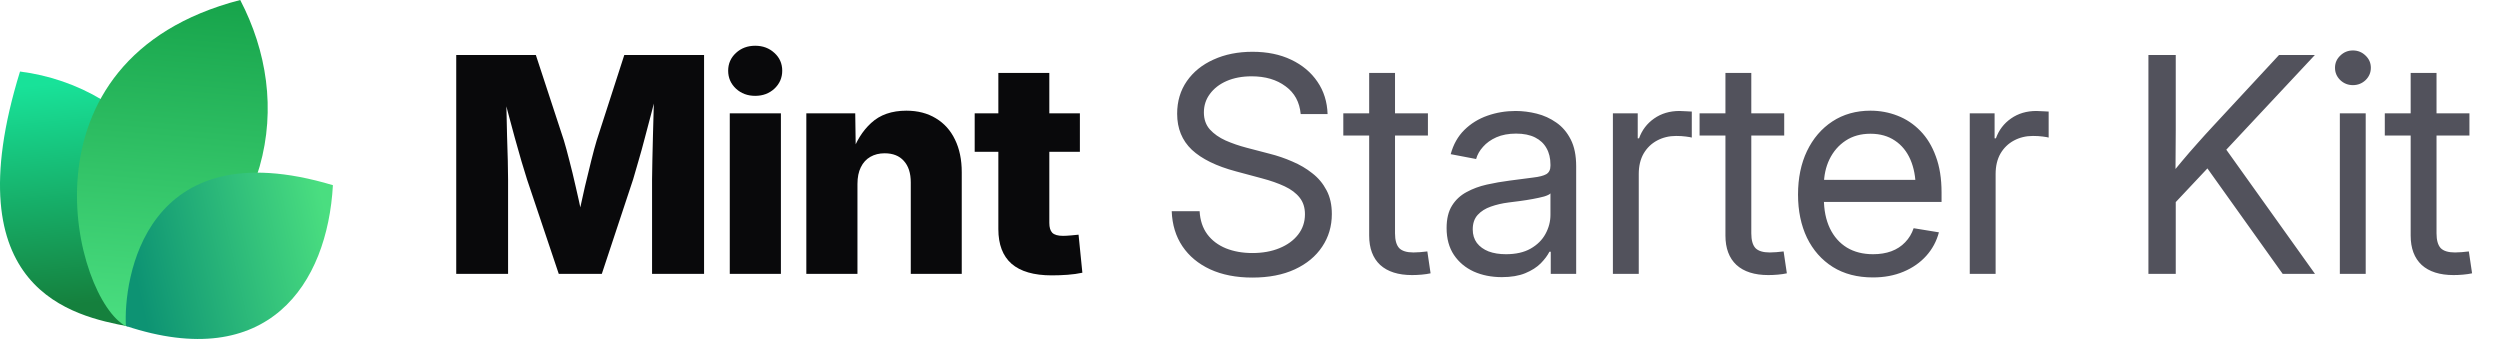
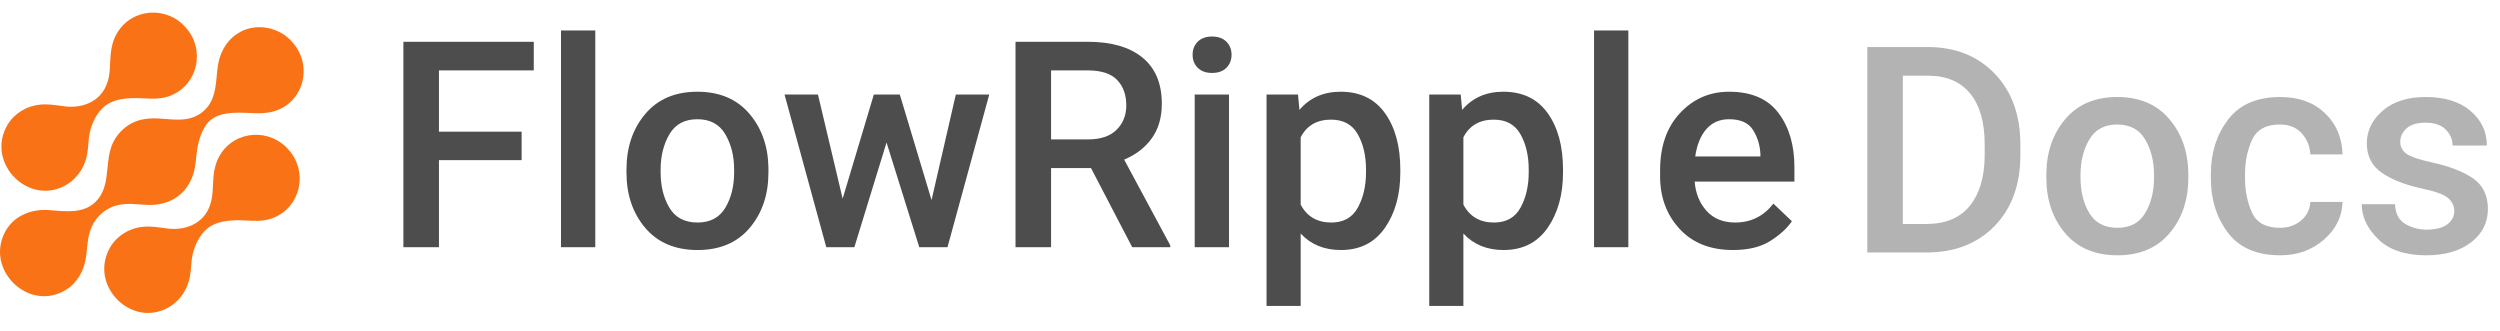
- <svg xmlns="http://www.w3.org/2000/svg" width="177" height="24" viewBox="0 0 177 24" fill="none">
-   <path d="M9.061 23.108C5.268 22.377 -3.391 20.627 1.417 5.064C9.634 6.099 16.973 14.064 9.061 23.108Z" fill="url(#paint0_linear_17557_2020)" />
-   <path d="M8.919 23.094C5.276 21.222 0.784 4.209 17.007 0C20.757 7.193 19.621 16.545 8.919 23.094Z" fill="url(#paint1_linear_17557_2020)" />
-   <path d="M8.914 23.079C8.735 19.882 10.159 9.085 23.57 13.111C23.181 20.123 18.984 26.418 8.914 23.079Z" fill="url(#paint2_linear_17557_2020)" />
-   <path d="M32.301 19.392V3.894H37.938L39.925 9.948C40.036 10.315 40.164 10.787 40.31 11.362C40.462 11.938 40.611 12.552 40.757 13.204C40.91 13.855 41.048 14.483 41.173 15.086C41.305 15.682 41.412 16.192 41.495 16.615H40.695C40.771 16.192 40.871 15.682 40.996 15.086C41.128 14.49 41.267 13.866 41.412 13.214C41.565 12.562 41.714 11.948 41.86 11.373C42.005 10.79 42.133 10.315 42.244 9.948L44.2 3.894H49.848V19.392H46.166V12.704C46.166 12.357 46.173 11.917 46.187 11.383C46.2 10.849 46.214 10.27 46.228 9.646C46.249 9.022 46.266 8.391 46.28 7.753C46.301 7.115 46.311 6.519 46.311 5.964H46.623C46.485 6.561 46.332 7.181 46.166 7.826C45.999 8.471 45.833 9.102 45.666 9.719C45.507 10.336 45.351 10.901 45.198 11.414C45.053 11.928 44.928 12.357 44.824 12.704L42.608 19.392H39.561L37.314 12.704C37.203 12.357 37.072 11.928 36.919 11.414C36.773 10.901 36.614 10.34 36.441 9.729C36.274 9.112 36.104 8.481 35.931 7.836C35.764 7.192 35.608 6.567 35.463 5.964H35.827C35.834 6.512 35.844 7.105 35.858 7.743C35.872 8.374 35.886 9.005 35.9 9.636C35.92 10.26 35.938 10.839 35.952 11.373C35.965 11.907 35.972 12.351 35.972 12.704V19.392H32.301ZM51.668 19.392V8.024H55.288V19.392H51.668ZM53.468 6.786C52.927 6.786 52.473 6.616 52.105 6.276C51.738 5.93 51.554 5.507 51.554 5.007C51.554 4.508 51.738 4.088 52.105 3.749C52.473 3.409 52.927 3.239 53.468 3.239C54.009 3.239 54.463 3.409 54.83 3.749C55.198 4.082 55.382 4.501 55.382 5.007C55.382 5.507 55.198 5.93 54.83 6.276C54.463 6.616 54.009 6.786 53.468 6.786ZM60.708 13.027V19.392H57.088V8.024H60.551L60.593 10.967H60.281C60.593 10.024 61.061 9.268 61.685 8.7C62.309 8.124 63.138 7.836 64.171 7.836C64.975 7.836 65.672 8.017 66.262 8.377C66.851 8.731 67.302 9.234 67.614 9.885C67.933 10.537 68.092 11.307 68.092 12.194V19.392H64.483V12.912C64.483 12.26 64.32 11.754 63.994 11.394C63.675 11.033 63.221 10.853 62.632 10.853C62.25 10.853 61.914 10.936 61.623 11.102C61.332 11.269 61.106 11.515 60.947 11.841C60.787 12.16 60.708 12.555 60.708 13.027ZM76.456 8.024V10.749H69.008V8.024H76.456ZM70.683 5.163H74.292V15.783C74.292 16.102 74.361 16.334 74.5 16.48C74.646 16.625 74.899 16.698 75.259 16.698C75.405 16.698 75.596 16.688 75.831 16.667C76.074 16.646 76.251 16.629 76.362 16.615L76.632 19.309C76.313 19.378 75.963 19.427 75.582 19.455C75.207 19.482 74.836 19.496 74.469 19.496C73.2 19.496 72.25 19.222 71.619 18.674C70.995 18.127 70.683 17.308 70.683 16.22V5.163Z" fill="#09090B" />
-   <path d="M88.667 19.652C87.523 19.652 86.528 19.458 85.682 19.07C84.843 18.681 84.188 18.137 83.716 17.437C83.245 16.736 82.992 15.908 82.957 14.951H84.933C84.968 15.596 85.148 16.14 85.474 16.584C85.8 17.021 86.24 17.354 86.795 17.582C87.35 17.804 87.974 17.915 88.667 17.915C89.388 17.915 90.026 17.801 90.581 17.572C91.143 17.343 91.583 17.024 91.902 16.615C92.228 16.199 92.391 15.717 92.391 15.169C92.391 14.698 92.266 14.306 92.017 13.994C91.767 13.675 91.413 13.408 90.956 13.193C90.498 12.978 89.954 12.787 89.323 12.621L87.502 12.132C86.123 11.765 85.082 11.255 84.382 10.603C83.689 9.944 83.342 9.095 83.342 8.055C83.342 7.174 83.571 6.404 84.028 5.746C84.486 5.087 85.117 4.577 85.921 4.217C86.726 3.849 87.645 3.666 88.678 3.666C89.718 3.666 90.63 3.853 91.413 4.227C92.204 4.602 92.824 5.122 93.275 5.787C93.726 6.446 93.965 7.209 93.993 8.076H92.089C92.013 7.23 91.656 6.574 91.018 6.11C90.387 5.638 89.586 5.403 88.615 5.403C87.95 5.403 87.36 5.513 86.847 5.735C86.341 5.957 85.946 6.262 85.661 6.651C85.377 7.032 85.235 7.469 85.235 7.961C85.235 8.447 85.377 8.849 85.661 9.168C85.946 9.48 86.317 9.74 86.774 9.948C87.232 10.149 87.724 10.319 88.251 10.457L89.884 10.884C90.439 11.023 90.977 11.206 91.496 11.435C92.023 11.657 92.495 11.934 92.911 12.267C93.334 12.593 93.67 12.995 93.92 13.474C94.17 13.945 94.294 14.504 94.294 15.149C94.294 16.015 94.066 16.788 93.608 17.468C93.157 18.148 92.512 18.681 91.673 19.07C90.834 19.458 89.832 19.652 88.667 19.652ZM101.097 8.024V9.594H95.106V8.024H101.097ZM96.937 5.163H98.767V16.521C98.767 17 98.865 17.347 99.059 17.562C99.26 17.77 99.6 17.874 100.078 17.874C100.21 17.874 100.366 17.867 100.546 17.853C100.733 17.832 100.903 17.815 101.056 17.801L101.285 19.351C101.097 19.392 100.886 19.423 100.65 19.444C100.414 19.465 100.189 19.475 99.974 19.475C98.996 19.475 98.244 19.236 97.717 18.758C97.197 18.272 96.937 17.579 96.937 16.677V5.163ZM106.33 19.621C105.595 19.621 104.932 19.489 104.343 19.226C103.754 18.955 103.285 18.564 102.939 18.05C102.592 17.53 102.419 16.896 102.419 16.147C102.419 15.495 102.547 14.965 102.804 14.556C103.06 14.146 103.403 13.828 103.833 13.599C104.263 13.363 104.742 13.186 105.269 13.068C105.796 12.95 106.333 12.857 106.881 12.787C107.574 12.69 108.132 12.617 108.555 12.569C108.978 12.52 109.287 12.441 109.481 12.33C109.675 12.212 109.772 12.014 109.772 11.737V11.654C109.772 11.203 109.679 10.815 109.492 10.489C109.311 10.163 109.041 9.91 108.68 9.729C108.32 9.549 107.872 9.459 107.338 9.459C106.805 9.459 106.34 9.546 105.945 9.719C105.556 9.892 105.241 10.118 104.998 10.395C104.755 10.665 104.593 10.953 104.509 11.258L102.71 10.915C102.897 10.222 103.22 9.65 103.677 9.199C104.135 8.748 104.679 8.412 105.31 8.19C105.941 7.968 106.607 7.857 107.307 7.857C107.8 7.857 108.295 7.92 108.795 8.044C109.301 8.169 109.765 8.381 110.188 8.679C110.611 8.97 110.951 9.369 111.208 9.875C111.464 10.374 111.593 11.005 111.593 11.768V19.392H109.793V17.822H109.7C109.568 18.085 109.363 18.359 109.086 18.643C108.809 18.921 108.444 19.153 107.994 19.34C107.543 19.527 106.988 19.621 106.33 19.621ZM106.621 17.998C107.321 17.998 107.904 17.867 108.368 17.603C108.84 17.333 109.19 16.986 109.419 16.563C109.654 16.133 109.772 15.682 109.772 15.211V13.692C109.703 13.769 109.554 13.841 109.325 13.911C109.096 13.973 108.829 14.032 108.524 14.088C108.226 14.143 107.921 14.192 107.609 14.233C107.304 14.275 107.033 14.309 106.798 14.337C106.354 14.393 105.938 14.49 105.549 14.628C105.168 14.76 104.86 14.954 104.624 15.211C104.388 15.467 104.27 15.811 104.27 16.241C104.27 16.615 104.367 16.934 104.561 17.198C104.762 17.461 105.04 17.662 105.393 17.801C105.747 17.933 106.156 17.998 106.621 17.998ZM114.193 19.392V8.024H115.951V9.792H116.045C116.253 9.209 116.61 8.741 117.116 8.388C117.622 8.034 118.219 7.857 118.905 7.857C119.058 7.857 119.217 7.864 119.384 7.878C119.55 7.885 119.682 7.892 119.779 7.899V9.74C119.716 9.719 119.578 9.695 119.363 9.667C119.155 9.639 118.922 9.625 118.666 9.625C118.174 9.625 117.726 9.733 117.324 9.948C116.922 10.163 116.603 10.471 116.367 10.874C116.138 11.276 116.024 11.758 116.024 12.319V19.392H114.193ZM126.322 8.024V9.594H120.33V8.024H126.322ZM122.161 5.163H123.992V16.521C123.992 17 124.089 17.347 124.283 17.562C124.484 17.77 124.824 17.874 125.302 17.874C125.434 17.874 125.59 17.867 125.77 17.853C125.958 17.832 126.127 17.815 126.28 17.801L126.509 19.351C126.322 19.392 126.11 19.423 125.874 19.444C125.639 19.465 125.413 19.475 125.198 19.475C124.221 19.475 123.468 19.236 122.941 18.758C122.421 18.272 122.161 17.579 122.161 16.677V5.163ZM132.604 19.642C131.502 19.642 130.555 19.396 129.765 18.903C128.974 18.404 128.364 17.714 127.934 16.834C127.511 15.946 127.3 14.927 127.3 13.775C127.3 12.611 127.511 11.584 127.934 10.697C128.364 9.802 128.964 9.102 129.734 8.596C130.51 8.089 131.408 7.836 132.428 7.836C133.1 7.836 133.738 7.954 134.341 8.19C134.952 8.426 135.489 8.783 135.954 9.261C136.425 9.74 136.793 10.343 137.056 11.071C137.327 11.792 137.462 12.645 137.462 13.63V14.296H128.433V12.735H136.463L135.631 13.297C135.631 12.541 135.506 11.876 135.257 11.3C135.007 10.725 134.643 10.277 134.165 9.958C133.686 9.632 133.107 9.469 132.428 9.469C131.748 9.469 131.162 9.632 130.67 9.958C130.177 10.284 129.796 10.725 129.526 11.279C129.262 11.827 129.13 12.441 129.13 13.12V14.046C129.13 14.864 129.273 15.572 129.557 16.168C129.841 16.757 130.243 17.211 130.763 17.53C131.283 17.842 131.901 17.998 132.615 17.998C133.093 17.998 133.523 17.929 133.905 17.79C134.293 17.645 134.619 17.433 134.882 17.156C135.153 16.879 135.354 16.546 135.486 16.157L137.275 16.449C137.108 17.08 136.81 17.634 136.38 18.113C135.95 18.591 135.413 18.966 134.768 19.236C134.123 19.507 133.402 19.642 132.604 19.642ZM139.459 19.392V8.024H141.217V9.792H141.311C141.519 9.209 141.876 8.741 142.382 8.388C142.888 8.034 143.485 7.857 144.171 7.857C144.324 7.857 144.483 7.864 144.649 7.878C144.816 7.885 144.948 7.892 145.045 7.899V9.74C144.982 9.719 144.844 9.695 144.629 9.667C144.421 9.639 144.188 9.625 143.932 9.625C143.439 9.625 142.992 9.733 142.59 9.948C142.188 10.163 141.869 10.471 141.633 10.874C141.404 11.276 141.29 11.758 141.29 12.319V19.392H139.459ZM153.429 14.961V12.715C153.783 12.257 154.136 11.82 154.49 11.404C154.844 10.981 155.204 10.565 155.572 10.156C155.939 9.74 156.314 9.327 156.695 8.918L161.355 3.894H163.893L157.277 10.967H157.184L153.429 14.961ZM152.108 19.392V3.894H154.043V9.241L154.022 12.559L154.043 13.505V19.392H152.108ZM161.615 19.392L155.967 11.477L157.173 9.969L163.903 19.392H161.615ZM165.661 19.392V8.024H167.492V19.392H165.661ZM166.587 6.027C166.24 6.027 165.942 5.909 165.692 5.673C165.443 5.43 165.318 5.139 165.318 4.799C165.318 4.459 165.443 4.172 165.692 3.936C165.942 3.693 166.24 3.572 166.587 3.572C166.934 3.572 167.232 3.693 167.482 3.936C167.731 4.172 167.856 4.459 167.856 4.799C167.856 5.139 167.731 5.43 167.482 5.673C167.232 5.909 166.934 6.027 166.587 6.027ZM174.836 8.024V9.594H168.844V8.024H174.836ZM170.675 5.163H172.506V16.521C172.506 17 172.603 17.347 172.797 17.562C172.998 17.77 173.338 17.874 173.816 17.874C173.948 17.874 174.104 17.867 174.284 17.853C174.472 17.832 174.641 17.815 174.794 17.801L175.023 19.351C174.836 19.392 174.624 19.423 174.388 19.444C174.153 19.465 173.927 19.475 173.712 19.475C172.735 19.475 171.982 19.236 171.455 18.758C170.935 18.272 170.675 17.579 170.675 16.677V5.163Z" fill="#52525C" />
+ <svg xmlns="http://www.w3.org/2000/svg" id="Layer_2" data-name="Layer 2" viewBox="0 0 1430.25 189.25">
  <defs>
-     <linearGradient id="paint0_linear_17557_2020" x1="3.776" y1="5.916" x2="5.232" y2="21.559" gradientUnits="userSpaceOnUse">
-       <stop stop-color="#18E299" />
-       <stop offset="1" stop-color="#15803D" />
-     </linearGradient>
-     <linearGradient id="paint1_linear_17557_2020" x1="12.171" y1="-0.718" x2="10.19" y2="22.983" gradientUnits="userSpaceOnUse">
-       <stop stop-color="#16A34A" />
-       <stop offset="1" stop-color="#4ADE80" />
-     </linearGradient>
-     <linearGradient id="paint2_linear_17557_2020" x1="23.133" y1="15.353" x2="9.338" y2="18.52" gradientUnits="userSpaceOnUse">
-       <stop stop-color="#4ADE80" />
-       <stop offset="1" stop-color="#0D9373" />
-     </linearGradient>
+     <style>
+       .cls-1 {
+         fill: #f97316;
+       }
+ 
+       .cls-2 {
+         fill: #b3b3b3;
+       }
+ 
+       .cls-2, .cls-3 {
+         font-family: Roboto-Medium, Roboto;
+         font-size: 165.33px;
+         font-weight: 500;
+       }
+ 
+       .cls-3 {
+         fill: #4d4d4d;
+       }
+     </style>
  </defs>
+   <g id="Layer_1-2" data-name="Layer 1">
+     <g>
+       <g>
+         <path class="cls-1" d="M106.73,16.27c10.67,12.48,6.43,32.07-8.85,38.32-3.95,1.66-8.17,2.02-12.42,1.83-8.2-.46-18.07-1.1-25,3.9-5.55,4.17-8.67,11.53-9.57,18.21-.49,4.61-.47,9.09-2.08,13.68-1.71,5.07-5.21,9.84-9.71,12.83-21.75,14.25-47.88-11.54-34.77-33.69,3.87-6.49,11.04-10.82,18.52-11.48,4.54-.5,8.66.26,13.13.83,10.56,1.67,21.55-2.27,25.31-13.09,1.96-5.41,1.5-11.05,2.03-16.59.38-4.13,1.43-8.35,3.59-11.99,8.53-14.64,29.05-15.8,39.74-2.83l.06.08Z" />
+         <path class="cls-1" d="M167.75,24.69c11.44,13.35,5.76,34.44-11.43,39.08-7.43,2.09-15.29.25-22.86.79-5.46.34-10.83,1.42-14.51,5.6-3.41,3.94-5.18,9.72-6.09,14.94-.57,3.52-.7,6.99-1.32,10.47-1,5.93-3.75,11.74-8.55,15.78-5.15,4.5-12.34,6.25-18.98,5.87-4.84-.18-10.3-1.11-15.45-.08-7.99,1.28-14.73,7.46-17.02,15.14-1.66,5.02-1.58,9.97-2.37,14.98-1,7.23-4.82,14.4-11.14,18.37-21.33,13.5-46.95-11.3-34.98-33.24,5.18-9.42,15.64-13.15,25.92-12.13,8.89.74,19.16,2.02,25.99-5.09,7.68-7.75,5.47-19.74,8.15-29.3,2.31-9.09,10.21-16.37,19.51-17.73,7.06-1.24,14.05.66,21.22.23,8.94-.36,16.13-5.68,18.48-14.4,1.51-5.06,1.48-10.42,2.23-15.57.9-7.49,4.55-14.84,11.04-19,10-6.89,24.52-4.18,32.09,5.21l.06.08Z" />
+         <path class="cls-1" d="M165.55,86.17c10.67,12.48,6.43,32.07-8.85,38.32-3.95,1.66-8.17,2.02-12.42,1.83-8.2-.46-18.07-1.1-25,3.9-5.55,4.17-8.67,11.53-9.57,18.21-.49,4.61-.47,9.09-2.08,13.68-1.71,5.07-5.21,9.84-9.71,12.83-21.75,14.25-47.88-11.54-34.77-33.69,3.87-6.49,11.04-10.82,18.52-11.48,4.54-.5,8.66.26,13.13.83,10.56,1.67,21.55-2.27,25.31-13.09,1.96-5.41,1.5-11.05,2.03-16.59.38-4.13,1.43-8.35,3.59-11.99,8.53-14.64,29.05-15.8,39.74-2.83l.06.08Z" />
+       </g>
+       <text class="cls-3" transform="translate(218.75 141.43)">
+         <tspan x="0" y="0">FlowRipple</tspan>
+       </text>
+       <text class="cls-2" transform="translate(1056.25 144.45)">
+         <tspan x="0" y="0">Docs</tspan>
+       </text>
+     </g>
+   </g>
</svg>
